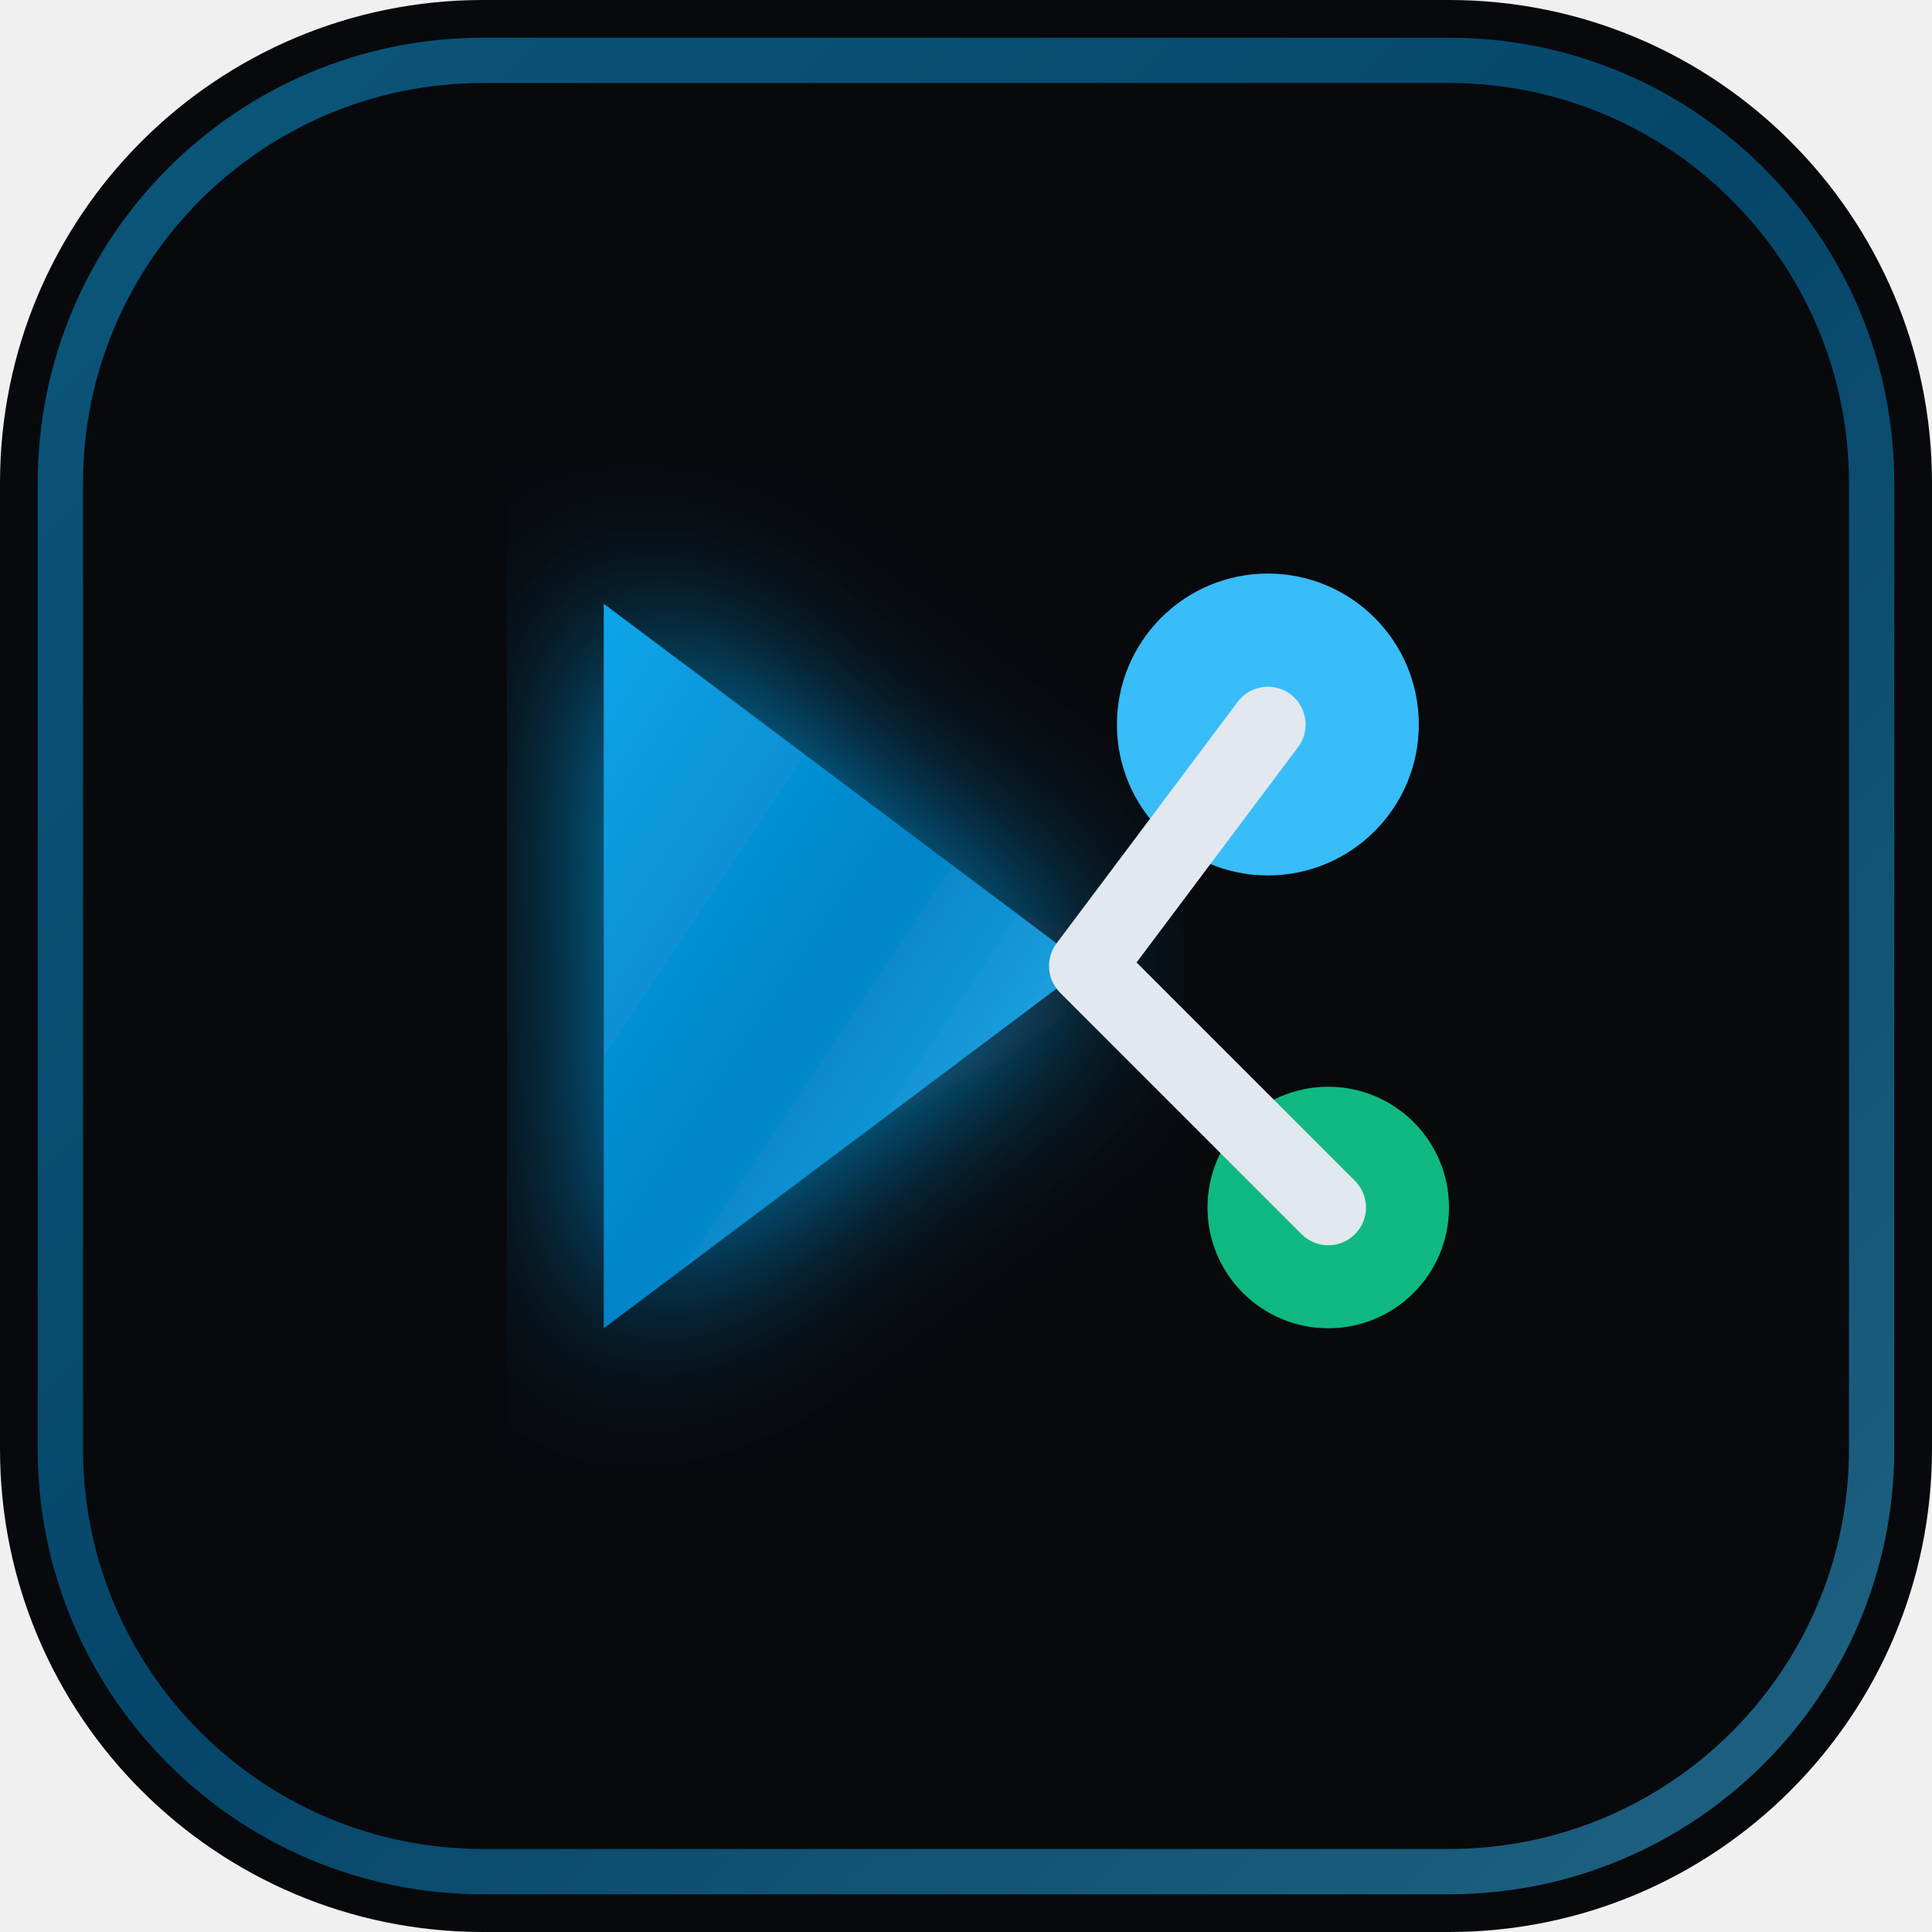
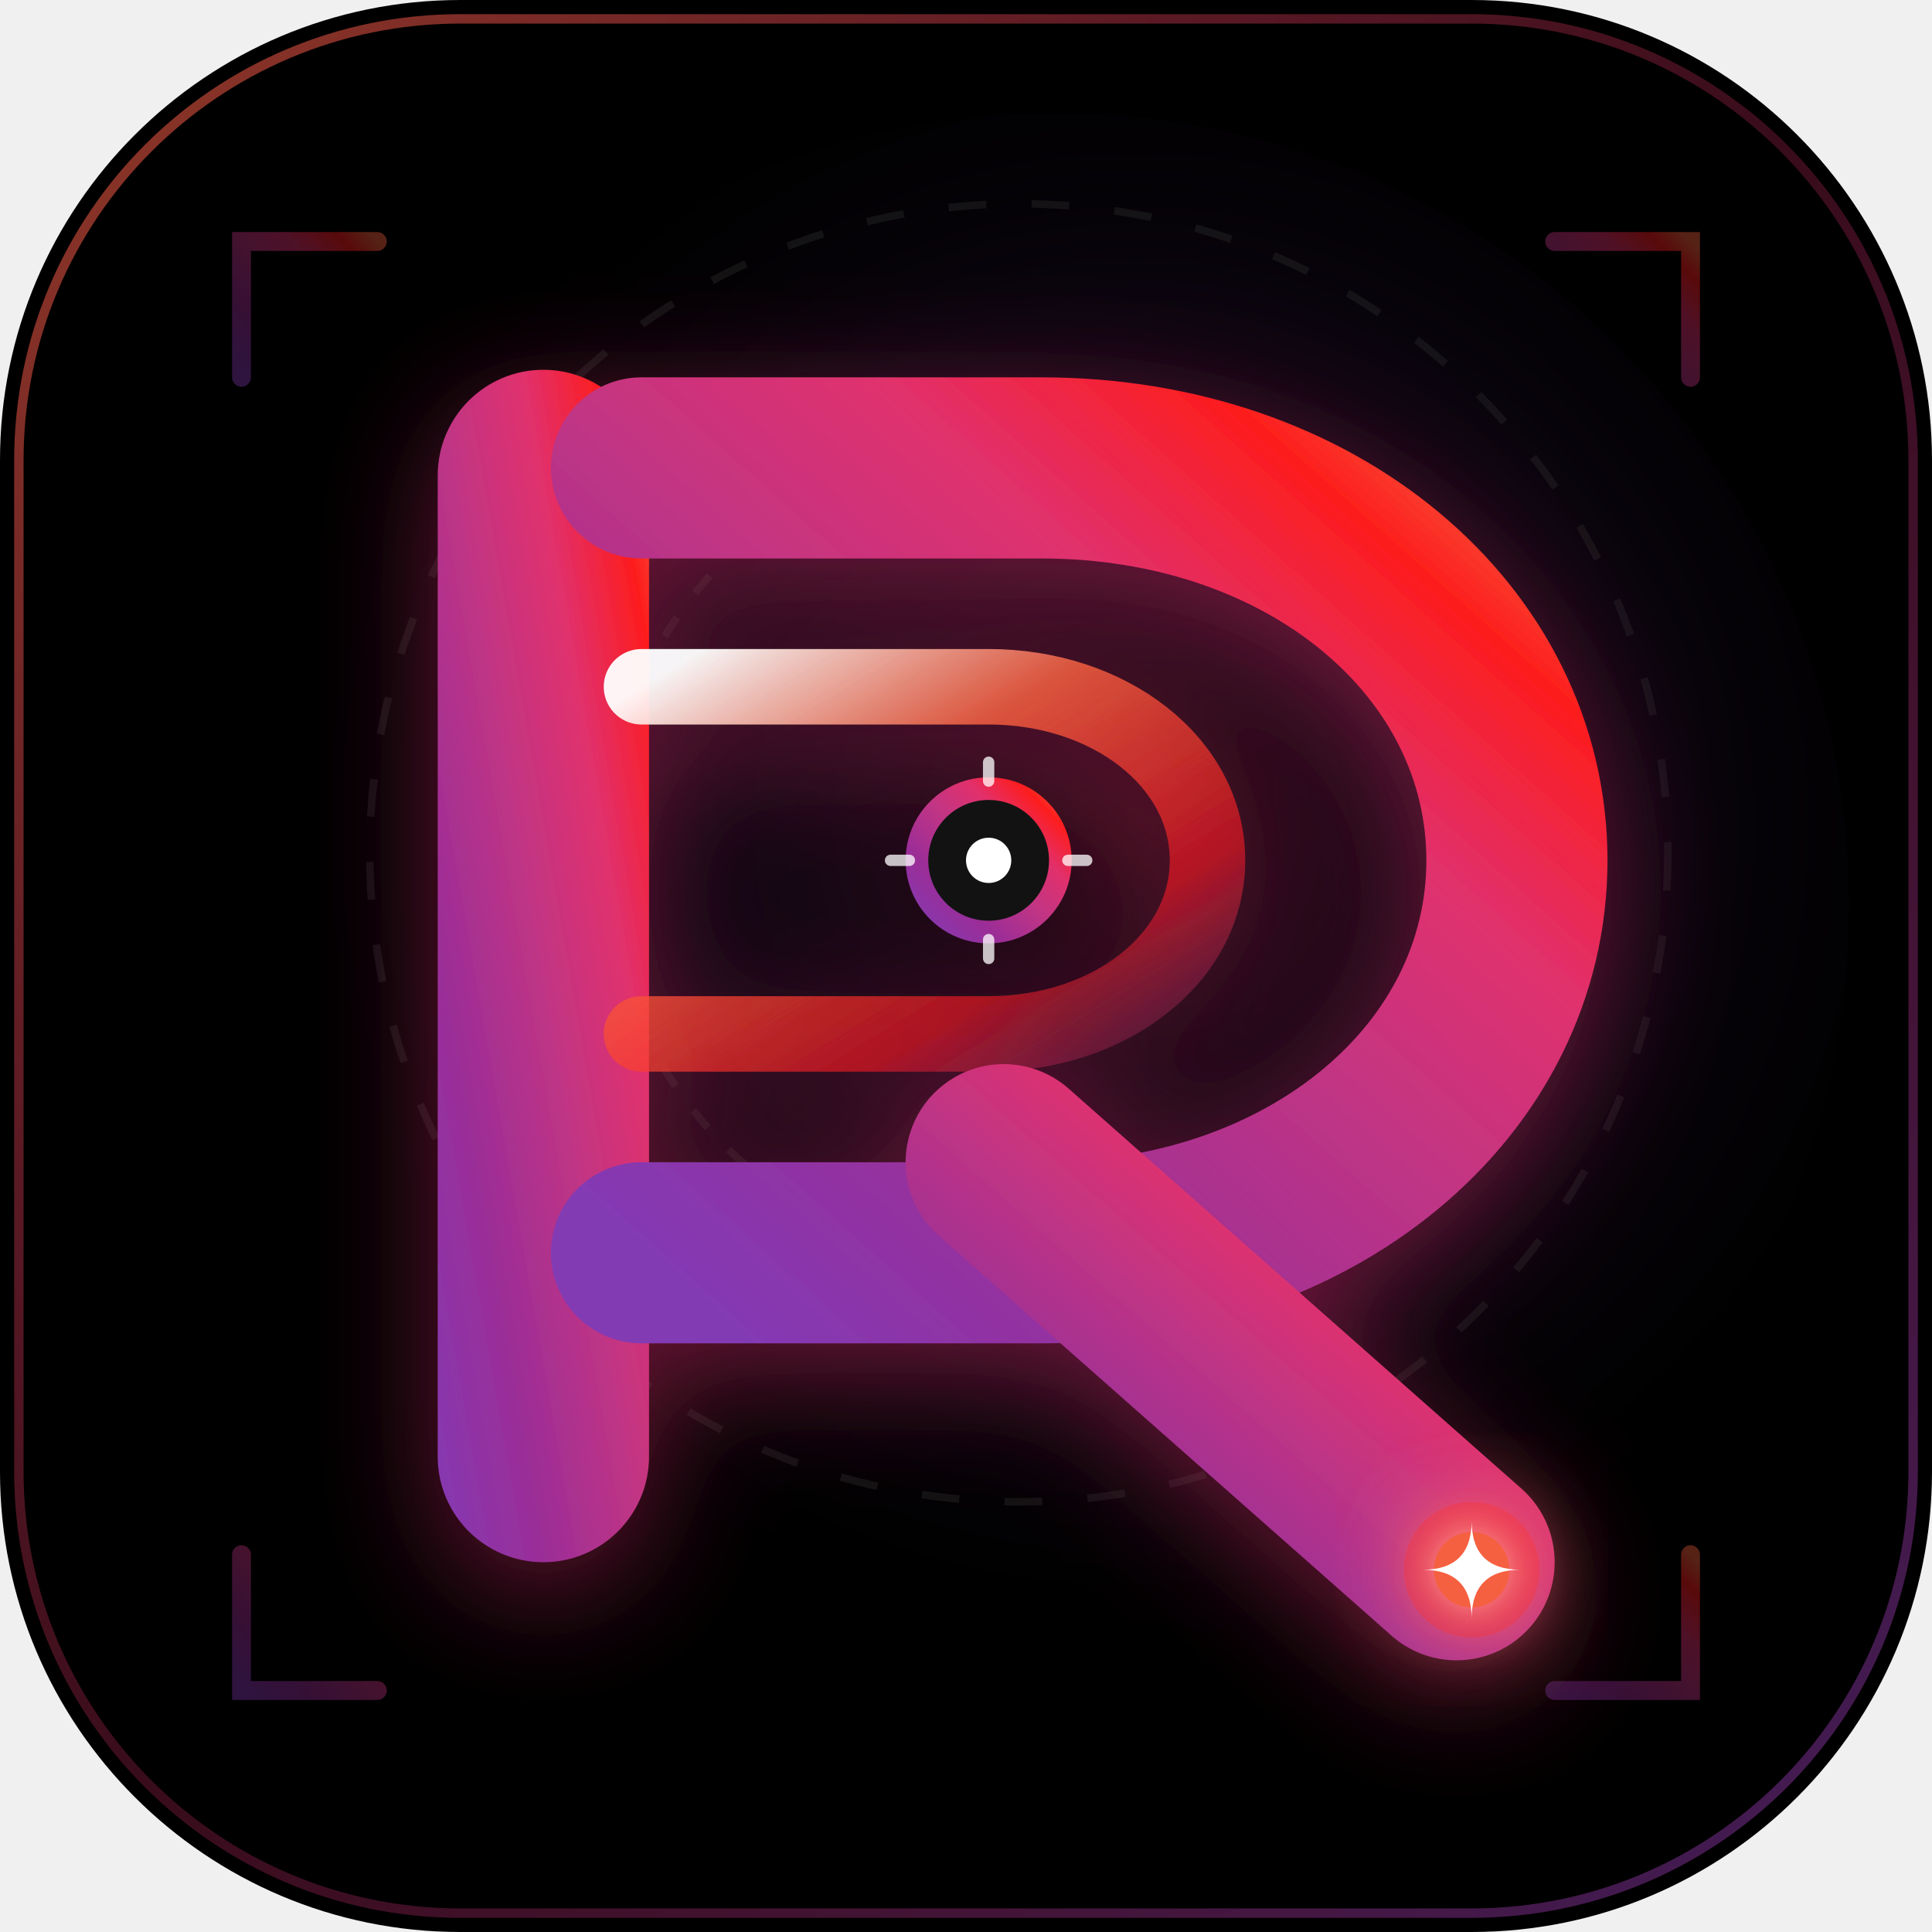
- <svg xmlns="http://www.w3.org/2000/svg" viewBox="0 0 64 64" width="64" height="64">
+ <svg xmlns="http://www.w3.org/2000/svg" viewBox="0 0 512 512" width="100%" height="100%">
  <defs>
-     <linearGradient id="grad" x1="0%" y1="0%" x2="100%" y2="100%">
-       <stop offset="0%" stop-color="#0ea5e9" />
-       <stop offset="50%" stop-color="#0284c7" />
-       <stop offset="100%" stop-color="#38bdf8" />
+     <linearGradient id="radar-brand-ig" x1="0%" y1="100%" x2="100%" y2="0%">
+       <stop offset="0%" stop-color="#833ab4" />
+       <stop offset="26%" stop-color="#9b2d97" />
+       <stop offset="50%" stop-color="#c13584" />
+       <stop offset="70%" stop-color="#e1306c" />
+       <stop offset="88%" stop-color="#fd1d1d" />
+       <stop offset="100%" stop-color="#f56040" />
    </linearGradient>
-     <filter id="glow" x="-20%" y="-20%" width="140%" height="140%">
-       <feGaussianBlur stdDeviation="3" result="blur" />
-       <feComposite in="SourceGraphic" in2="blur" operator="over" />
+     <linearGradient id="radar-pulse-grad" x1="0%" y1="0%" x2="100%" y2="100%">
+       <stop offset="0%" stop-color="#ffffff" stop-opacity="0.95" />
+       <stop offset="35%" stop-color="#f56040" stop-opacity="0.85" />
+       <stop offset="75%" stop-color="#fd1d1d" stop-opacity="0.6" />
+       <stop offset="100%" stop-color="#c13584" stop-opacity="0.2" />
+     </linearGradient>
+     <linearGradient id="radar-border-ig" x1="0%" y1="0%" x2="100%" y2="100%">
+       <stop offset="0%" stop-color="#f56040" stop-opacity="0.6" />
+       <stop offset="50%" stop-color="#e1306c" stop-opacity="0.25" />
+       <stop offset="100%" stop-color="#833ab4" stop-opacity="0.5" />
+     </linearGradient>
+     <radialGradient id="ambient-radar" cx="55%" cy="45%" r="55%">
+       <stop offset="0%" stop-color="#e1306c" stop-opacity="0.22" />
+       <stop offset="60%" stop-color="#833ab4" stop-opacity="0.08" />
+       <stop offset="100%" stop-color="#000000" stop-opacity="0" />
+     </radialGradient>
+     <filter id="radar-shadow" x="-20%" y="-20%" width="140%" height="140%">
+       <feDropShadow dx="0" dy="8" stdDeviation="16" flood-color="#e1306c" flood-opacity="0.45" />
+     </filter>
+     <filter id="beacon-flare" x="-50%" y="-50%" width="200%" height="200%">
+       <feGaussianBlur stdDeviation="5" result="b1" />
+       <feGaussianBlur stdDeviation="12" result="b2" />
+       <feMerge>
+         <feMergeNode in="b2" />
+         <feMergeNode in="b1" />
+         <feMergeNode in="SourceGraphic" />
+       </feMerge>
    </filter>
  </defs>
-   <rect width="64" height="64" rx="16" fill="#08090d" />
-   <rect x="2" y="2" width="60" height="60" rx="14" fill="none" stroke="url(#grad)" stroke-width="1.5" stroke-opacity="0.5" />
-   <path d="M20 44V20L36 32L20 44Z" fill="url(#grad)" filter="url(#glow)" />
-   <circle cx="42" cy="24" r="5" fill="#38bdf8" />
-   <circle cx="44" cy="40" r="4" fill="#10b981" />
-   <path d="M36 32L44 40M36 32L42 24" stroke="#e2e8f0" stroke-width="2.5" stroke-linecap="round" stroke-linejoin="round" />
+   <rect width="512" height="512" rx="122" fill="#000000" />
+   <rect x="5" y="5" width="502" height="502" rx="117" fill="none" stroke="url(#radar-border-ig)" stroke-width="2.5" />
+   <circle cx="280" cy="240" r="210" fill="url(#ambient-radar)" />
+   <g stroke="url(#radar-brand-ig)" stroke-width="5" stroke-linecap="round" fill="none" opacity="0.35">
+     <path d="M 64 100 V 64 H 100" />
+     <path d="M 412 64 H 448 V 100" />
+     <path d="M 64 412 V 448 H 100" />
+     <path d="M 412 448 H 448 V 412" />
+   </g>
+   <g fill="none" stroke="#262626" opacity="0.45">
+     <circle cx="270" cy="226" r="110" stroke-width="2" stroke-dasharray="6 8" />
+     <circle cx="270" cy="226" r="172" stroke-width="2" stroke-dasharray="10 12" />
+   </g>
+   <g filter="url(#radar-shadow)">
+     <rect x="116" y="98" width="56" height="316" rx="28" fill="url(#radar-brand-ig)" />
+     <path d="M 170 124 H 276 C 348 124 402 170 402 228 C 402 286 348 332 276 332 H 170" fill="none" stroke="url(#radar-brand-ig)" stroke-width="48" stroke-linecap="round" stroke-linejoin="round" />
+     <path d="M 170 182 H 262 C 294 182 320 202 320 228 C 320 254 294 274 262 274 H 170" fill="none" stroke="url(#radar-pulse-grad)" stroke-width="20" stroke-linecap="round" stroke-linejoin="round" />
+     <path d="M 266 308 L 386 414" fill="none" stroke="url(#radar-brand-ig)" stroke-width="52" stroke-linecap="round" />
+   </g>
+   <g transform="translate(262, 228)">
+     <circle cx="0" cy="0" r="19" fill="#121212" stroke="url(#radar-brand-ig)" stroke-width="6" />
+     <circle cx="0" cy="0" r="6" fill="#ffffff" />
+     <line x1="0" y1="-26" x2="0" y2="-21" stroke="#ffffff" stroke-width="3" stroke-linecap="round" opacity="0.75" />
+     <line x1="0" y1="21" x2="0" y2="26" stroke="#ffffff" stroke-width="3" stroke-linecap="round" opacity="0.75" />
+     <line x1="-26" y1="0" x2="-21" y2="0" stroke="#ffffff" stroke-width="3" stroke-linecap="round" opacity="0.75" />
+     <line x1="21" y1="0" x2="26" y2="0" stroke="#ffffff" stroke-width="3" stroke-linecap="round" opacity="0.75" />
+   </g>
+   <g transform="translate(390, 416)" filter="url(#beacon-flare)">
+     <circle cx="0" cy="0" r="18" fill="#fd1d1d" fill-opacity="0.35" />
+     <circle cx="0" cy="0" r="10" fill="#f56040" />
+     <path d="M 0 -13 Q 0 0 -13 0 Q 0 0 0 13 Q 0 0 13 0 Q 0 0 0 -13 Z" fill="#ffffff" />
+     <circle cx="0" cy="0" r="3" fill="#ffffff" />
+   </g>
</svg>
